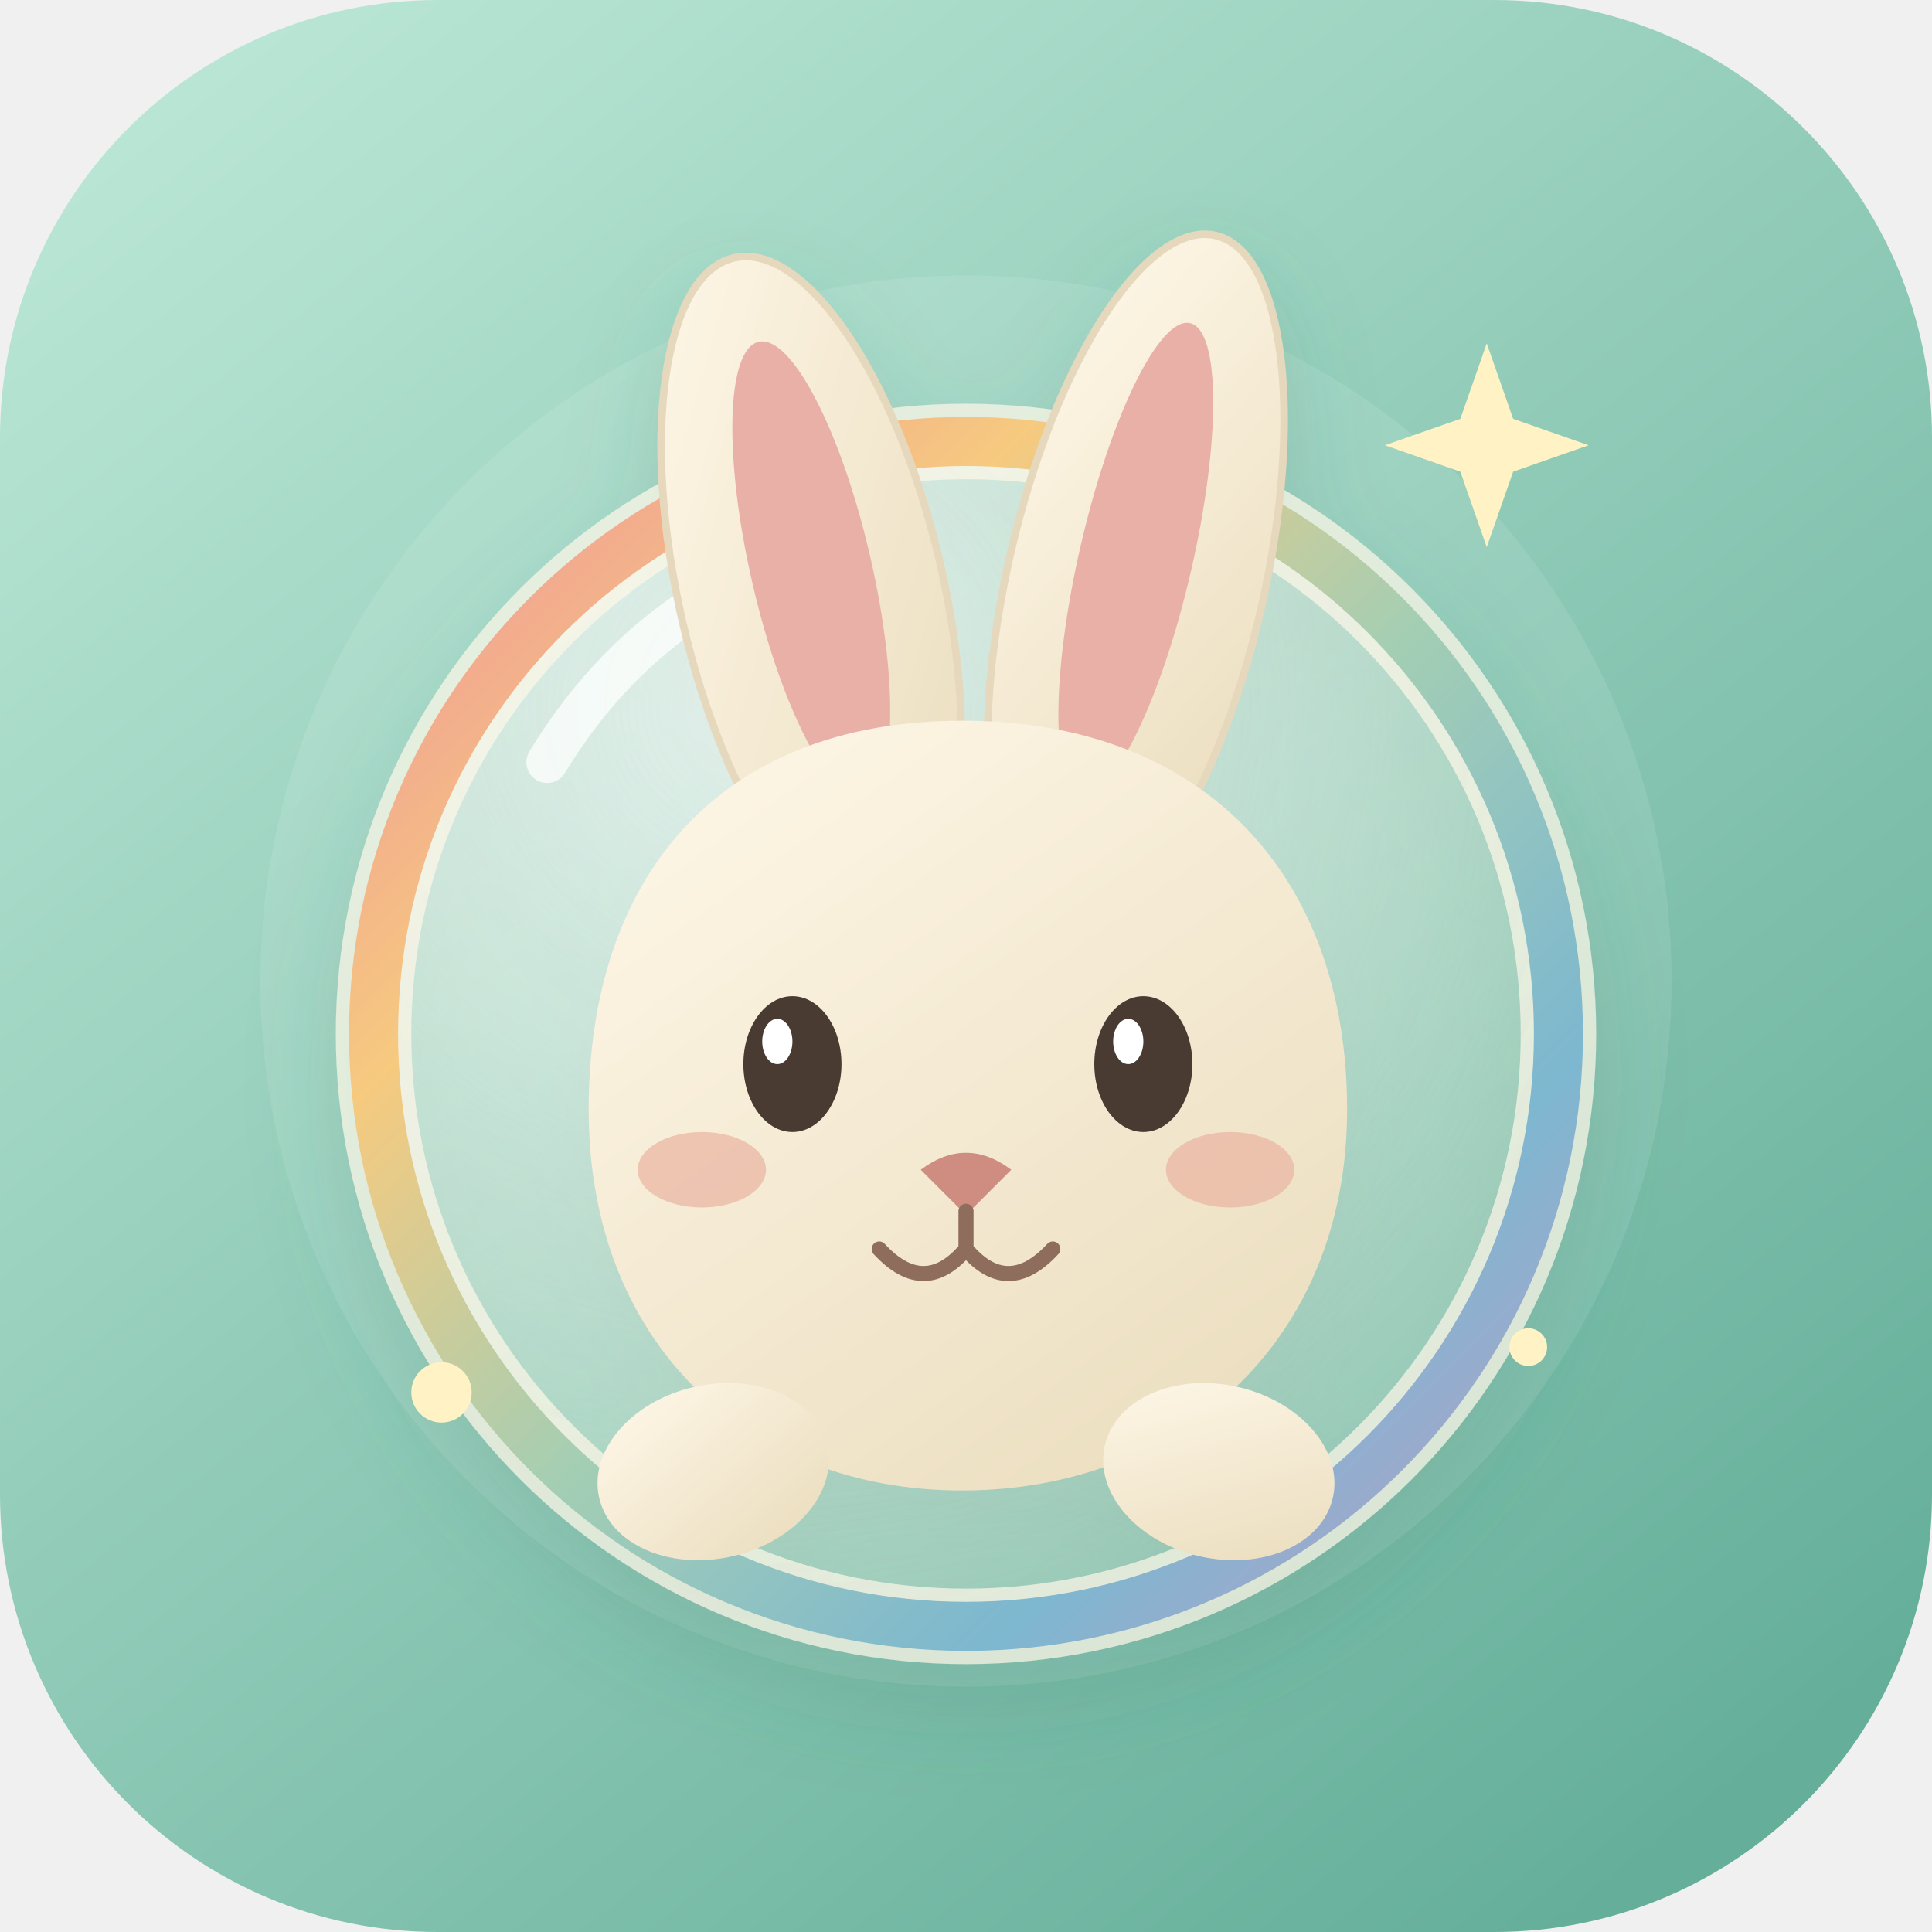
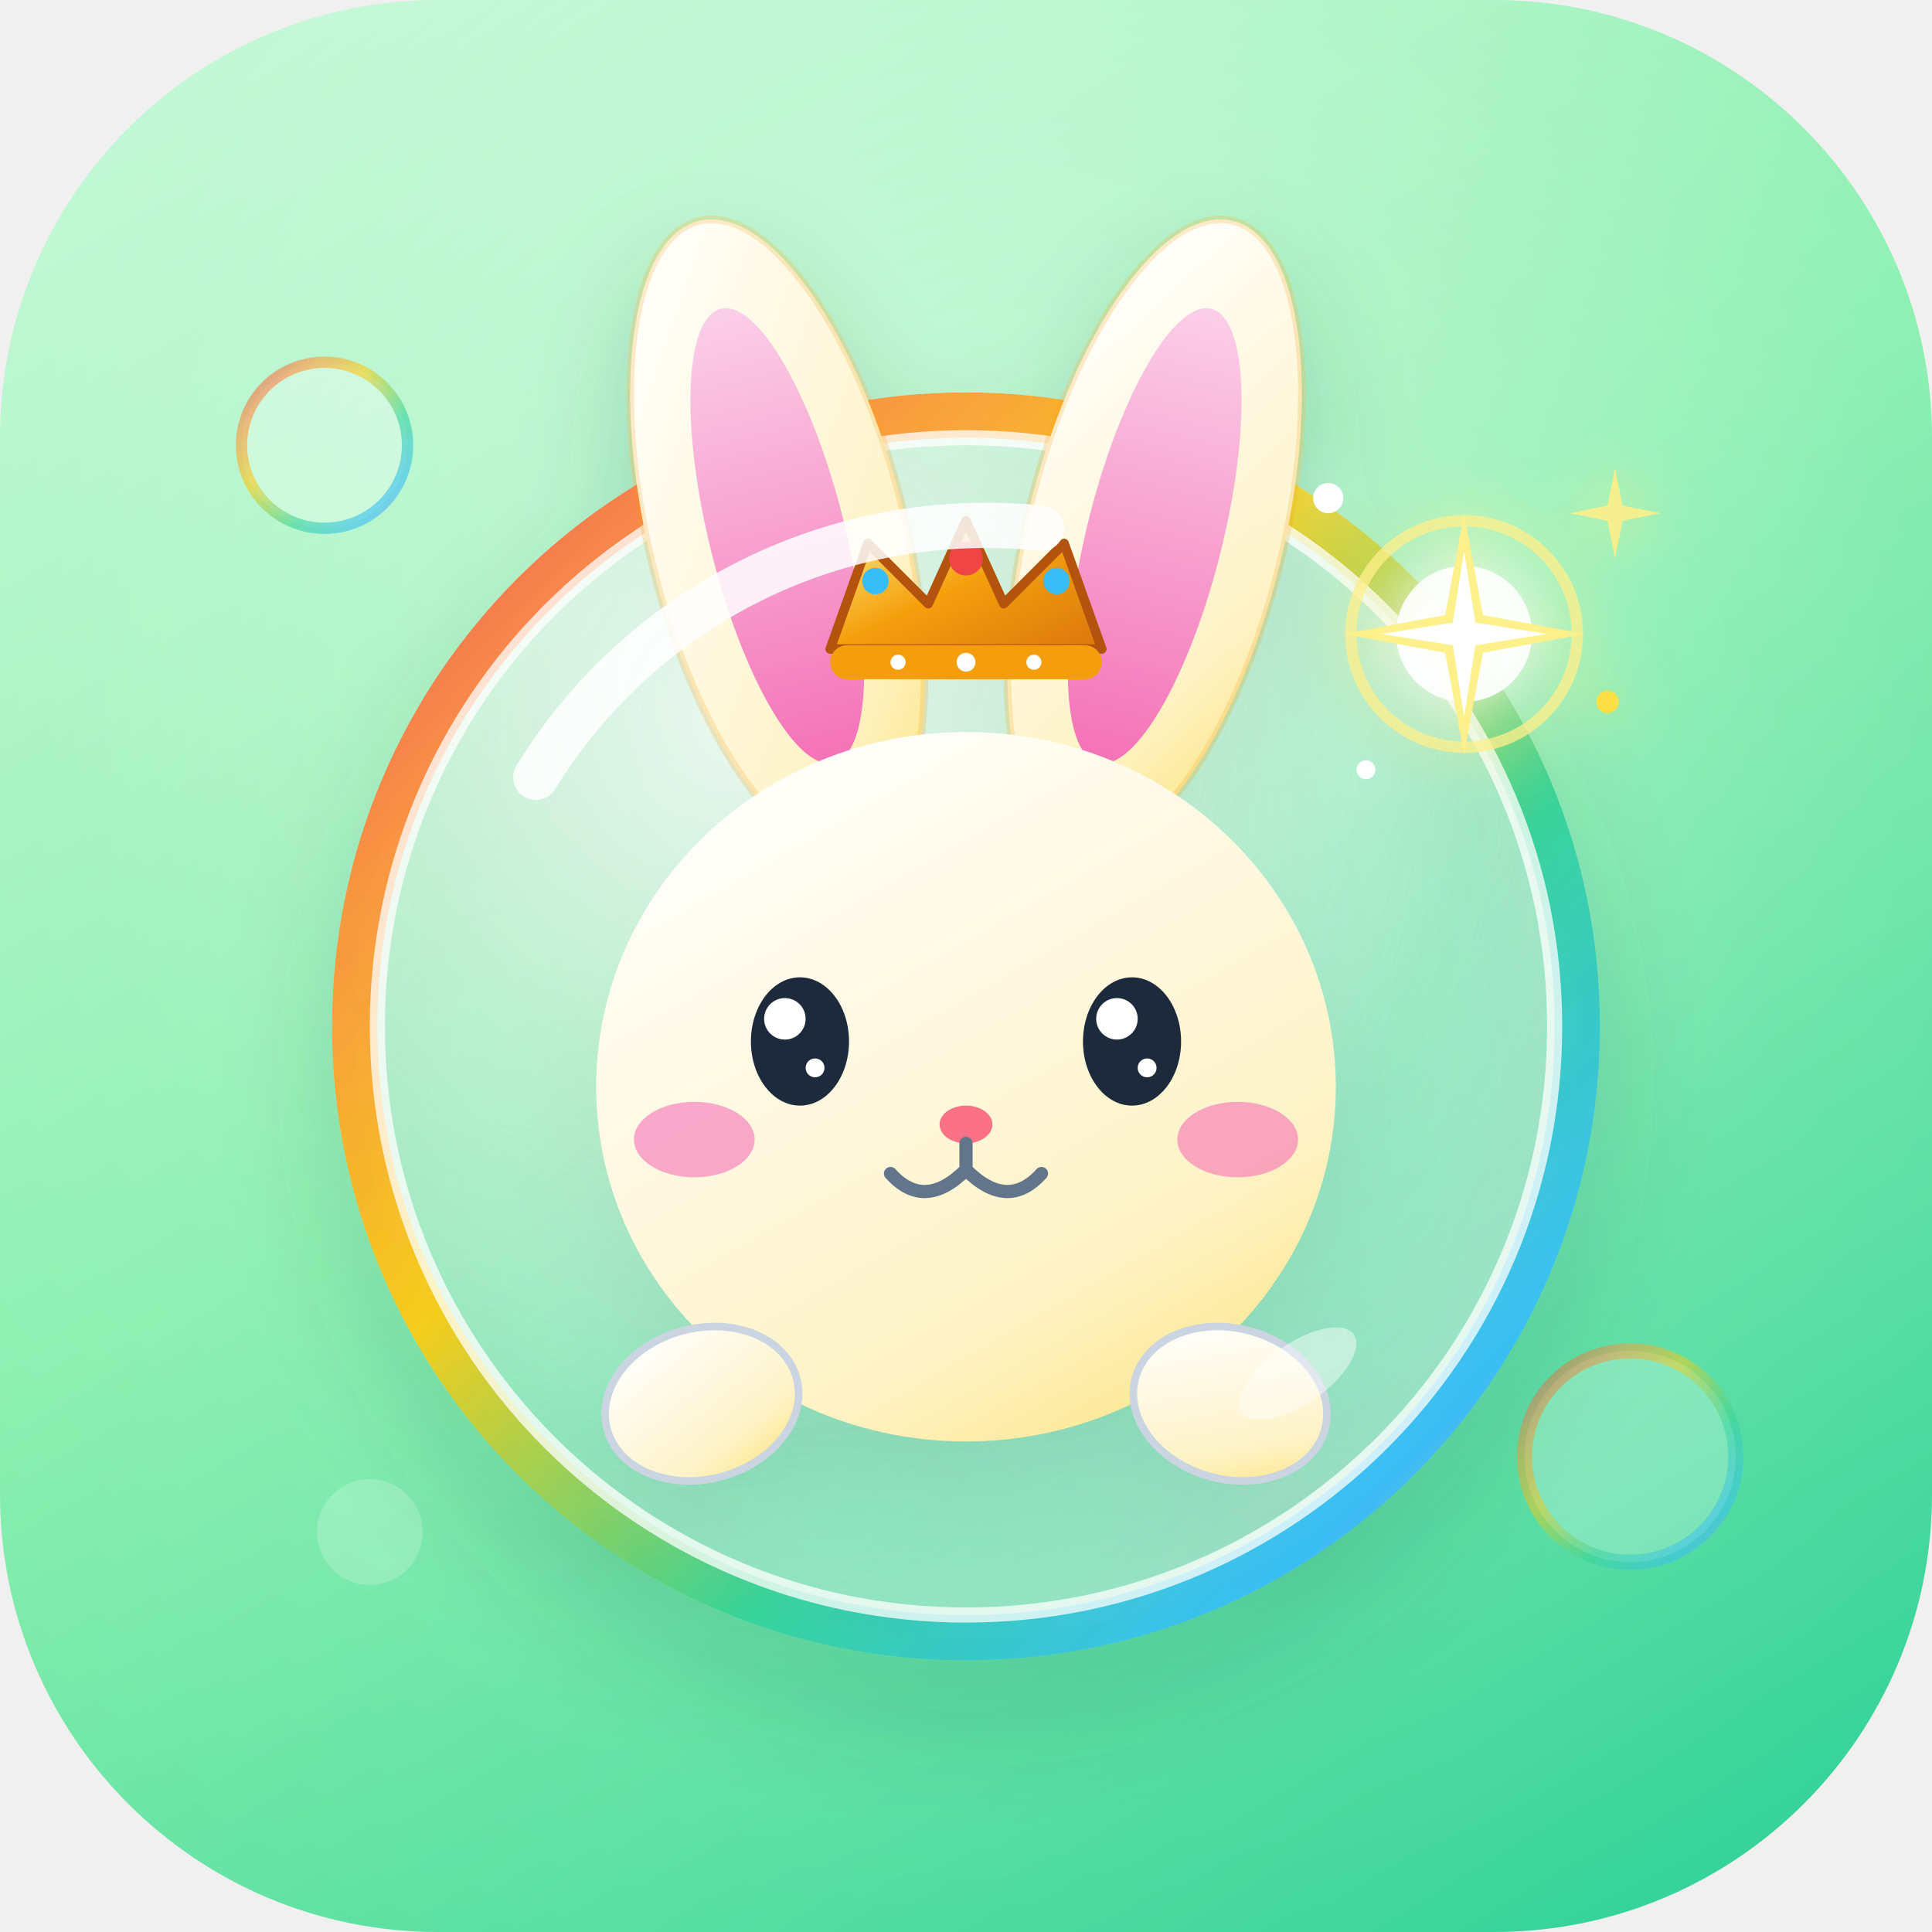
- <svg xmlns="http://www.w3.org/2000/svg" viewBox="0 0 512 512" role="img" aria-labelledby="title desc">
+ <svg xmlns="http://www.w3.org/2000/svg" viewBox="0 0 512 512" width="512" height="512" role="img" aria-labelledby="iconTitle iconDesc">
  <defs>
-     <linearGradient id="bg" x2=".8" y2="1">
-       <stop stop-color="#c0ead9" />
-       <stop offset="1" stop-color="#65af9a" />
+     <linearGradient id="bgGrad" x1="0.2" y1="0" x2="0.8" y2="1">
+       <stop offset="0%" stop-color="#bbf7d0" />
+       <stop offset="45%" stop-color="#86efac" />
+       <stop offset="100%" stop-color="#34d399" />
    </linearGradient>
-     <linearGradient id="rainbow" x1="0" y1="0" x2="1" y2="1">
-       <stop stop-color="#ef8e9c" />
-       <stop offset=".27" stop-color="#f6ca7f" />
-       <stop offset=".52" stop-color="#a3ceb4" />
-       <stop offset=".77" stop-color="#7db7d0" />
-       <stop offset="1" stop-color="#bf9bc9" />
+     <radialGradient id="sunGlow" cx="0.5" cy="0.3" r="0.8">
+       <stop offset="0%" stop-color="#ffffff" stop-opacity="0.45" />
+       <stop offset="60%" stop-color="#ffffff" stop-opacity="0.1" />
+       <stop offset="100%" stop-color="#ffffff" stop-opacity="0" />
+     </radialGradient>
+     <linearGradient id="rainbowRing" x1="0" y1="0" x2="1" y2="1">
+       <stop offset="0%" stop-color="#f43f5e" />
+       <stop offset="20%" stop-color="#fb923c" />
+       <stop offset="40%" stop-color="#facc15" />
+       <stop offset="65%" stop-color="#34d399" />
+       <stop offset="85%" stop-color="#38bdf8" />
+       <stop offset="100%" stop-color="#c084fc" />
    </linearGradient>
-     <radialGradient id="glass" cx=".32" cy=".22" r=".9">
-       <stop stop-color="#fff" stop-opacity=".68" />
-       <stop offset="1" stop-color="#edf9e7" stop-opacity=".13" />
+     <radialGradient id="bubbleGlass" cx="0.32" cy="0.25" r="0.85">
+       <stop offset="0%" stop-color="#ffffff" stop-opacity="0.75" />
+       <stop offset="35%" stop-color="#f0fdf4" stop-opacity="0.35" />
+       <stop offset="70%" stop-color="#e0f2fe" stop-opacity="0.18" />
+       <stop offset="100%" stop-color="#fdf2f8" stop-opacity="0.4" />
    </radialGradient>
-     <linearGradient id="fur" x2=".7" y2="1">
-       <stop stop-color="#fff8e9" />
-       <stop offset="1" stop-color="#ecdfc1" />
+     <linearGradient id="bunnyFur" x1="0.2" y1="0" x2="0.8" y2="1">
+       <stop offset="0%" stop-color="#ffffff" />
+       <stop offset="75%" stop-color="#fef3c7" />
+       <stop offset="100%" stop-color="#fde68a" />
    </linearGradient>
-     <filter id="shadow" x="-40%" y="-40%" width="180%" height="190%">
-       <feDropShadow dx="0" dy="12" stdDeviation="12" flood-color="#3d7766" flood-opacity=".20" />
+     <linearGradient id="earInner" x1="0" y1="0" x2="0" y2="1">
+       <stop offset="0%" stop-color="#fbcfe8" />
+       <stop offset="100%" stop-color="#f472b6" />
+     </linearGradient>
+     <linearGradient id="goldCrown" x1="0" y1="0" x2="1" y2="1">
+       <stop offset="0%" stop-color="#fef08a" />
+       <stop offset="50%" stop-color="#f59e0b" />
+       <stop offset="100%" stop-color="#d97706" />
+     </linearGradient>
+     <filter id="softShadow" x="-20%" y="-20%" width="140%" height="140%">
+       <feDropShadow dx="0" dy="14" stdDeviation="14" flood-color="#064e3b" flood-opacity="0.22" />
+     </filter>
+     <filter id="glow" x="-30%" y="-30%" width="160%" height="160%">
+       <feGaussianBlur stdDeviation="8" result="blur" />
+       <feComposite in="SourceGraphic" in2="blur" operator="over" />
    </filter>
  </defs>
-   <rect width="512" height="512" rx="116" fill="url(#bg)" />
-   <circle cx="256" cy="260" r="187" fill="#fff" opacity=".10" />
-   <g filter="url(#shadow)">
-     <circle cx="256" cy="274" r="157" fill="url(#glass)" stroke="#fff8e9" stroke-opacity=".7" stroke-width="20" />
-     <circle cx="256" cy="274" r="157" fill="none" stroke="url(#rainbow)" stroke-width="13" />
-     <path d="M145 202c20-33 49-52 78-56" fill="none" stroke="#fff" stroke-opacity=".75" stroke-width="11" stroke-linecap="round" />
-     <g fill="url(#fur)" stroke="#e6d8bd" stroke-width="2">
-       <ellipse cx="215" cy="157" rx="35" ry="91" transform="rotate(-13 215 157)" />
-       <ellipse cx="301" cy="154" rx="34" ry="94" transform="rotate(13 301 154)" />
+   <rect width="512" height="512" rx="116" fill="url(#bgGrad)" />
+   <rect width="512" height="512" rx="116" fill="url(#sunGlow)" />
+   <circle cx="86" cy="118" r="22" fill="#ffffff" opacity="0.3" />
+   <circle cx="86" cy="118" r="22" fill="none" stroke="url(#rainbowRing)" stroke-width="3" opacity="0.6" />
+   <circle cx="432" cy="386" r="28" fill="#ffffff" opacity="0.25" />
+   <circle cx="432" cy="386" r="28" fill="none" stroke="url(#rainbowRing)" stroke-width="4" opacity="0.5" />
+   <circle cx="98" cy="406" r="14" fill="#ffffff" opacity="0.2" />
+   <g filter="url(#softShadow)">
+     <circle cx="256" cy="272" r="162" fill="url(#bubbleGlass)" />
+     <circle cx="256" cy="272" r="162" fill="none" stroke="url(#rainbowRing)" stroke-width="12" opacity="0.95" />
+     <circle cx="256" cy="272" r="156" fill="none" stroke="#ffffff" stroke-width="4" opacity="0.75" />
+     <g transform="rotate(-14 206 142)">
+       <ellipse cx="206" cy="142" rx="34" ry="86" fill="url(#bunnyFur)" stroke="#f59e0b" stroke-opacity="0.2" stroke-width="2" />
+       <ellipse cx="206" cy="142" rx="18" ry="62" fill="url(#earInner)" />
    </g>
-     <ellipse cx="215" cy="151" rx="16" ry="62" transform="rotate(-13 215 151)" fill="#e9b0a8" />
-     <ellipse cx="301" cy="148" rx="15" ry="64" transform="rotate(13 301 148)" fill="#e9b0a8" />
-     <path d="M156 294c0-61 34-103 99-103s102 42 102 103c0 62-45 101-102 101s-99-39-99-101" fill="url(#fur)" />
-     <ellipse cx="210" cy="282" rx="13" ry="18" fill="#4a3b32" />
-     <ellipse cx="303" cy="282" rx="13" ry="18" fill="#4a3b32" />
-     <ellipse cx="206" cy="276" rx="4" ry="6" fill="#fff" />
-     <ellipse cx="299" cy="276" rx="4" ry="6" fill="#fff" />
-     <ellipse cx="186" cy="310" rx="17" ry="10" fill="#eab3a1" opacity=".7" />
-     <ellipse cx="326" cy="310" rx="17" ry="10" fill="#eab3a1" opacity=".7" />
-     <path d="M244 310q12-9 24 0l-12 12z" fill="#cf8d82" />
-     <path d="M256 321v10m0 0q-11 13-23 0m23 0q11 13 23 0" fill="none" stroke="#8e6d5d" stroke-width="4" stroke-linecap="round" />
-     <ellipse cx="189" cy="390" rx="31" ry="23" transform="rotate(-13 189 390)" fill="url(#fur)" />
-     <ellipse cx="323" cy="390" rx="31" ry="23" transform="rotate(13 323 390)" fill="url(#fur)" />
+     <g transform="rotate(14 306 142)">
+       <ellipse cx="306" cy="142" rx="34" ry="86" fill="url(#bunnyFur)" stroke="#f59e0b" stroke-opacity="0.2" stroke-width="2" />
+       <ellipse cx="306" cy="142" rx="18" ry="62" fill="url(#earInner)" />
+     </g>
+     <g transform="translate(256, 172)">
+       <path d="M-36,0 L-26,-28 L-10,-12 L0,-34 L10,-12 L26,-28 L36,0 Z" fill="url(#goldCrown)" stroke="#b45309" stroke-width="2.5" stroke-linejoin="round" />
+       <rect x="-36" y="-1" width="72" height="9" rx="4.5" fill="#f59e0b" />
+       <circle cx="0" cy="-24" r="4.5" fill="#ef4444" />
+       <circle cx="-24" cy="-18" r="3.5" fill="#38bdf8" />
+       <circle cx="24" cy="-18" r="3.5" fill="#38bdf8" />
+       <circle cx="0" cy="3.5" r="2.5" fill="#ffffff" />
+       <circle cx="-18" cy="3.5" r="2" fill="#ffffff" />
+       <circle cx="18" cy="3.5" r="2" fill="#ffffff" />
+     </g>
+     <ellipse cx="256" cy="288" rx="98" ry="94" fill="url(#bunnyFur)" />
+     <ellipse cx="212" cy="276" rx="13" ry="17" fill="#1e293b" />
+     <circle cx="208" cy="270" r="5.5" fill="#ffffff" />
+     <circle cx="216" cy="283" r="2.5" fill="#ffffff" />
+     <ellipse cx="300" cy="276" rx="13" ry="17" fill="#1e293b" />
+     <circle cx="296" cy="270" r="5.5" fill="#ffffff" />
+     <circle cx="304" cy="283" r="2.5" fill="#ffffff" />
+     <ellipse cx="184" cy="302" rx="16" ry="10" fill="#f472b6" opacity="0.6" />
+     <ellipse cx="328" cy="302" rx="16" ry="10" fill="#f472b6" opacity="0.6" />
+     <ellipse cx="256" cy="298" rx="7" ry="5" fill="#fb7185" />
+     <path d="M256,303 L256,310 M256,310 Q245,321 236,311 M256,310 Q267,321 276,311" fill="none" stroke="#64748b" stroke-width="3.5" stroke-linecap="round" />
+     <ellipse cx="186" cy="372" rx="26" ry="20" transform="rotate(-15 186 372)" fill="url(#bunnyFur)" stroke="#cbd5e1" stroke-width="2" />
+     <ellipse cx="326" cy="372" rx="26" ry="20" transform="rotate(15 326 372)" fill="url(#bunnyFur)" stroke="#cbd5e1" stroke-width="2" />
+     <path d="M142,206 A140,140 0 0,1 276,140" fill="none" stroke="#ffffff" stroke-width="12" stroke-linecap="round" opacity="0.85" />
+     <ellipse cx="344" cy="364" rx="18" ry="8" transform="rotate(-35 344 364)" fill="#ffffff" opacity="0.45" />
  </g>
-   <g fill="#fff2c4">
-     <path d="m394 91 7 20 20 7-20 7-7 20-7-20-20-7 20-7z" />
-     <circle cx="117" cy="369" r="8" />
-     <circle cx="405" cy="357" r="5" />
+   <g filter="url(#glow)">
+     <circle cx="388" cy="168" r="18" fill="#ffffff" opacity="0.9" />
+     <circle cx="388" cy="168" r="30" fill="none" stroke="#fef08a" stroke-width="3" opacity="0.75" />
+     <path d="M388,136 L393,163 L420,168 L393,173 L388,200 L383,173 L356,168 L383,163 Z" fill="#fef08a" />
+     <path d="M388,146 L391,165 L410,168 L391,171 L388,190 L385,171 L366,168 L385,165 Z" fill="#ffffff" />
+     <path d="M428,124 L430,134 L440,136 L430,138 L428,148 L426,138 L416,136 L426,134 Z" fill="#fef08a" opacity="0.9" />
+     <circle cx="352" cy="132" r="4" fill="#ffffff" />
+     <circle cx="426" cy="186" r="3" fill="#fde047" />
+     <circle cx="362" cy="204" r="2.5" fill="#ffffff" />
  </g>
</svg>
